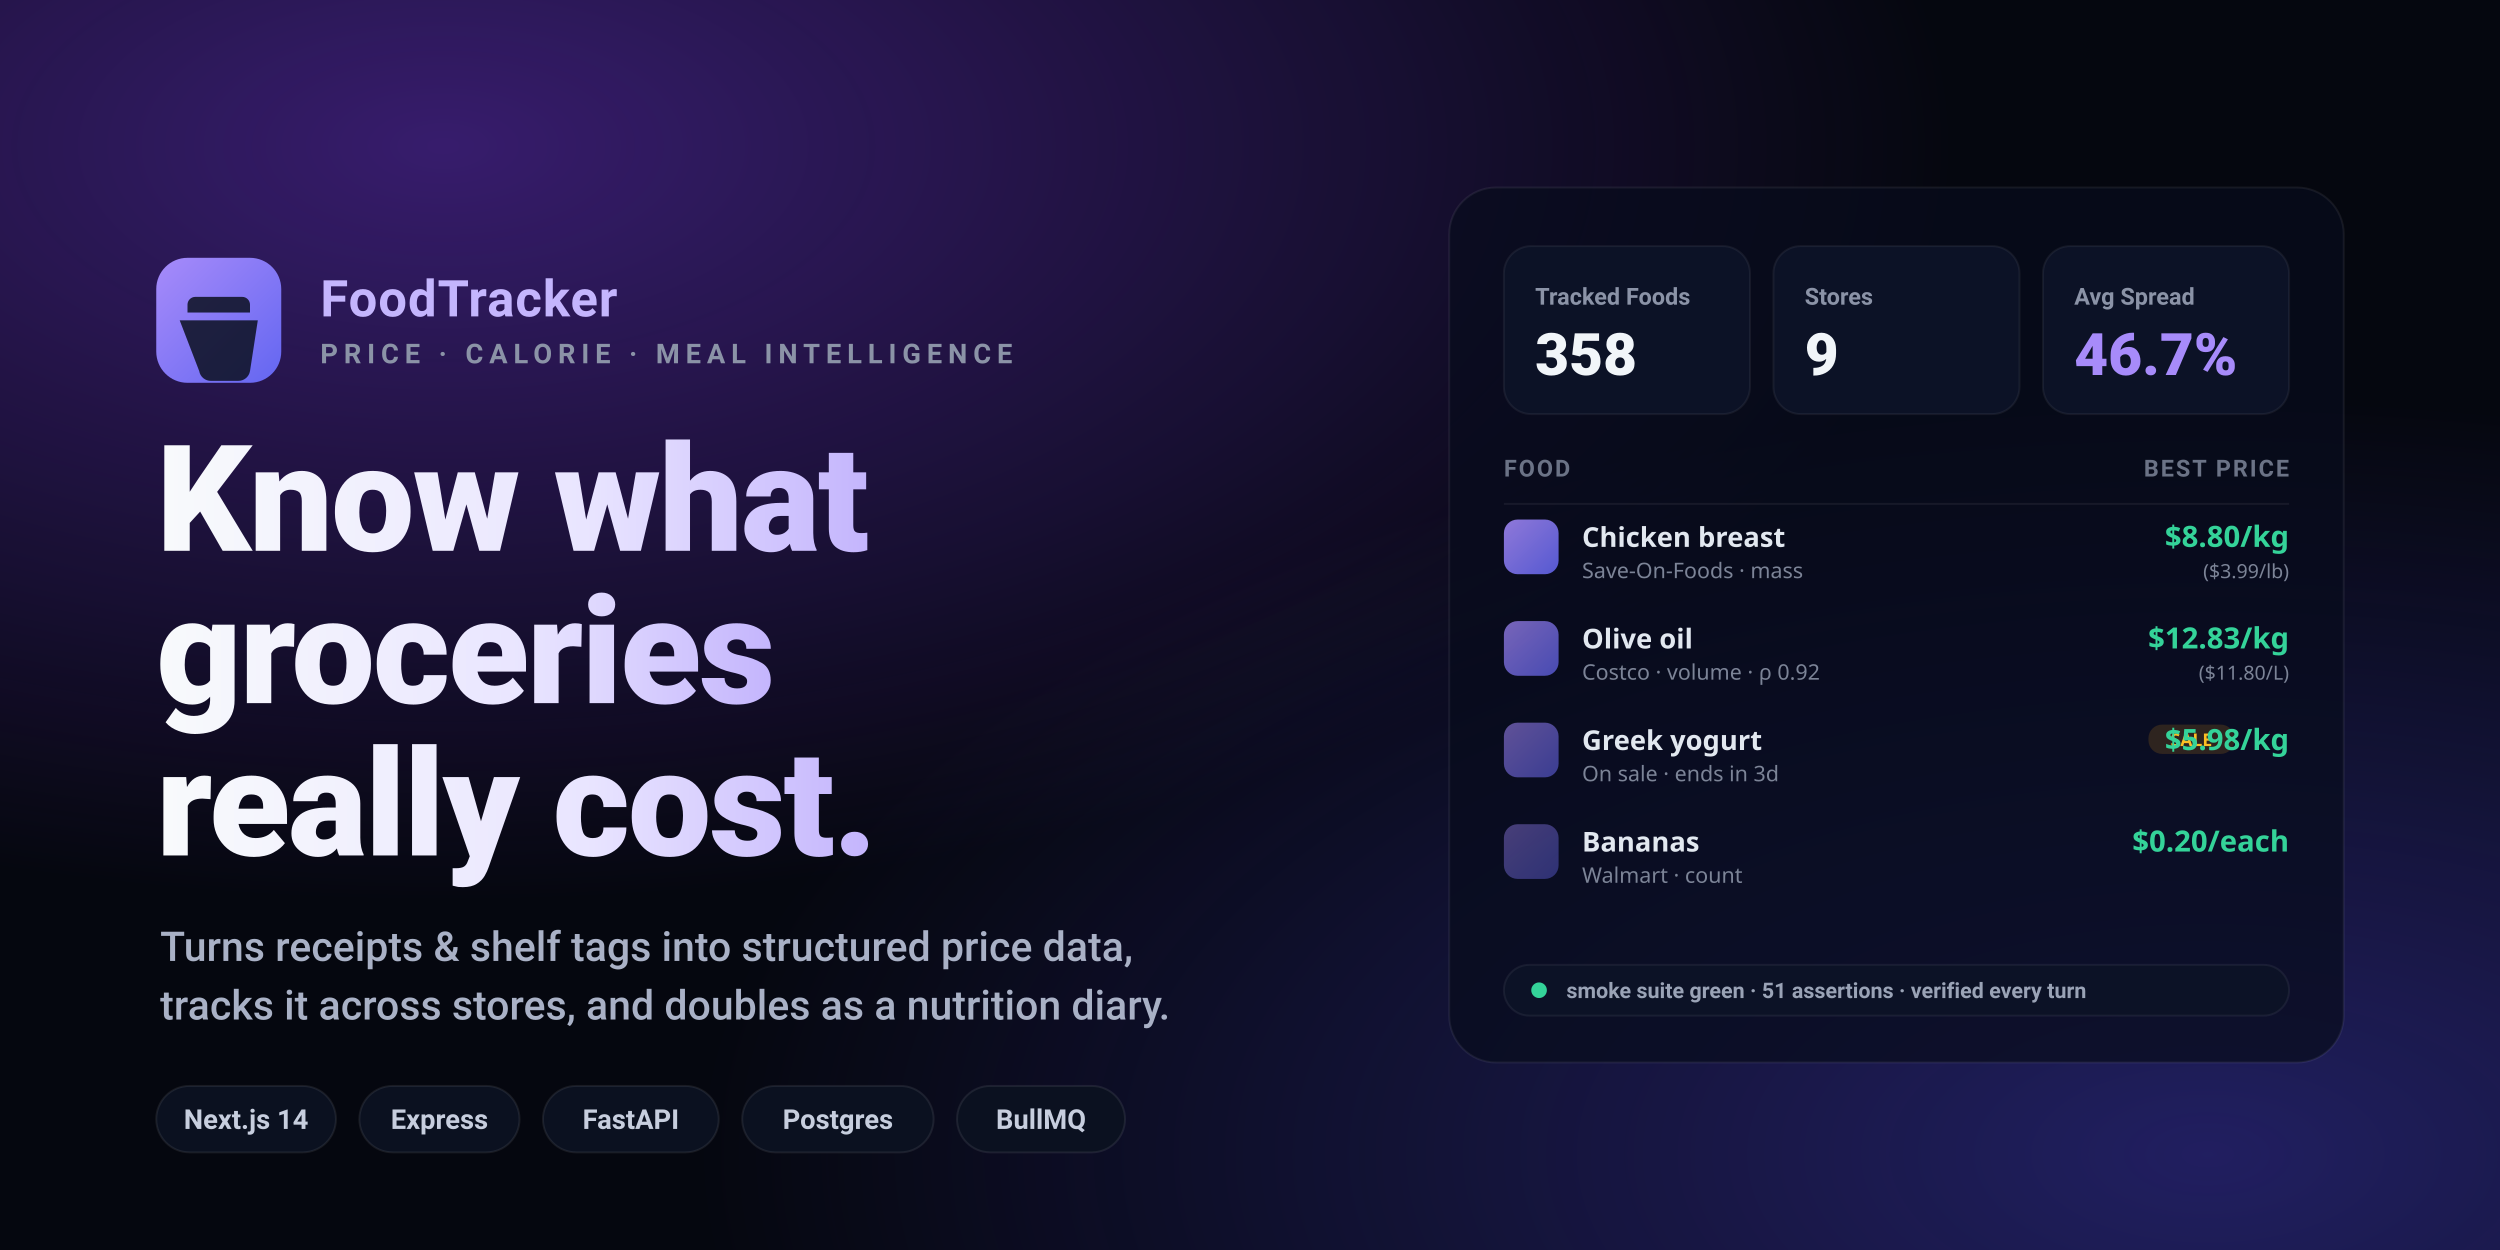
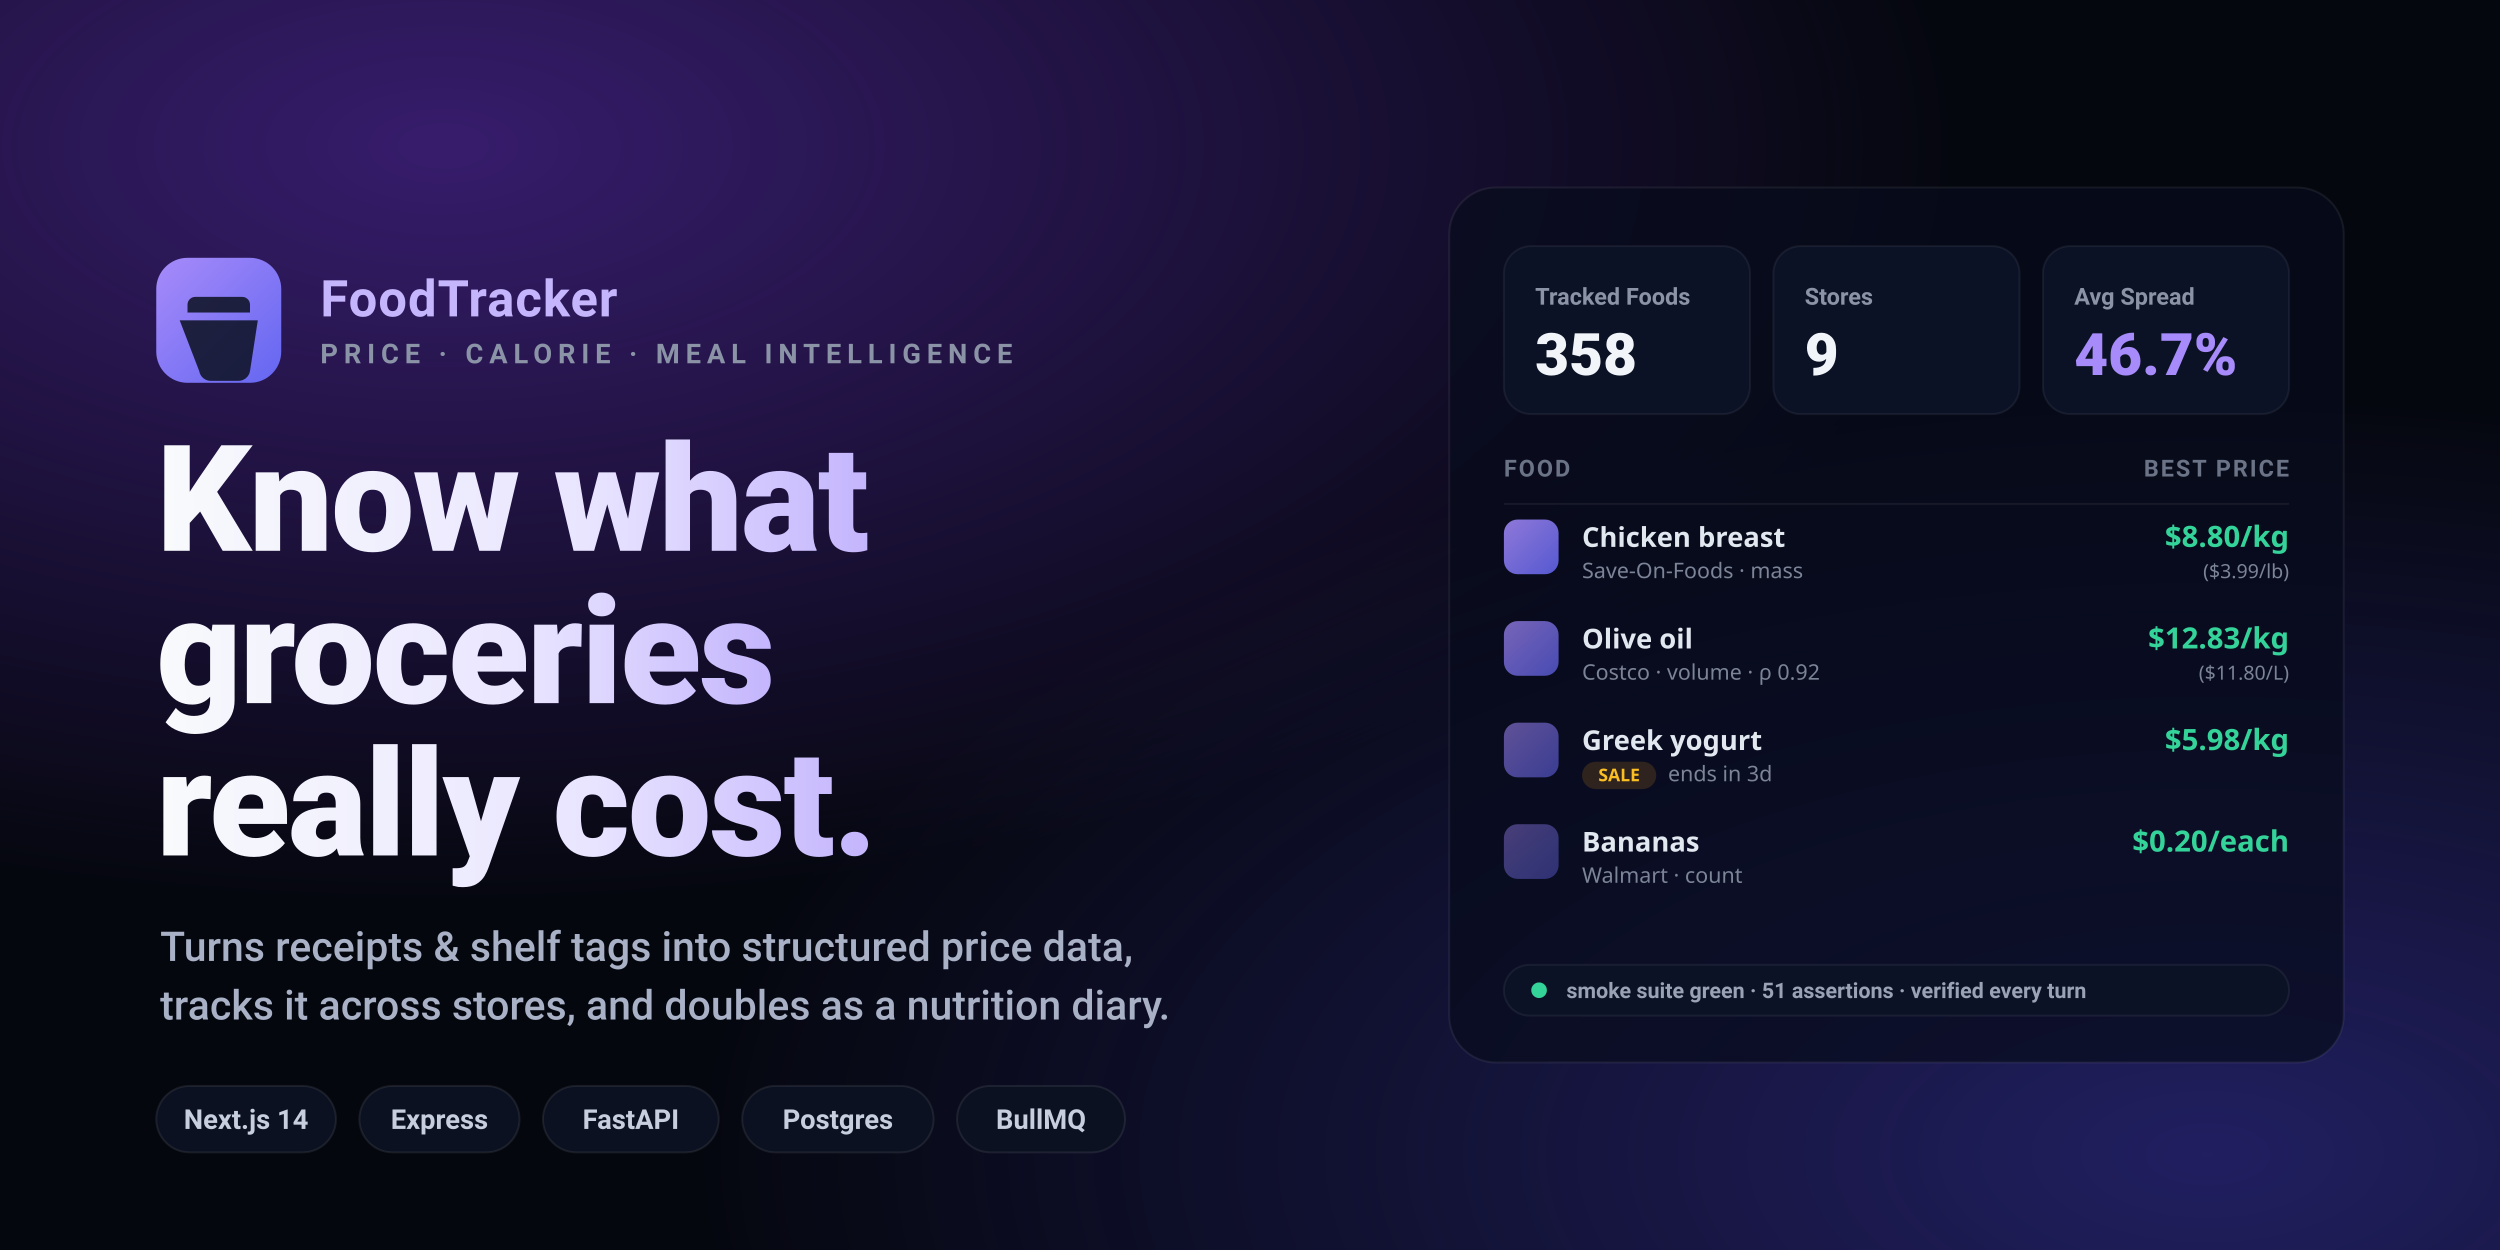
<svg xmlns="http://www.w3.org/2000/svg" width="1280" height="640" viewBox="0 0 1280 640" fill="none" font-family="'Segoe UI', system-ui, -apple-system, Roboto, Helvetica, Arial, sans-serif">
  <defs>
    <radialGradient id="glowV" cx="18%" cy="12%" r="60%">
      <stop offset="0%" stop-color="#7c3aed" stop-opacity="0.42" />
      <stop offset="100%" stop-color="#7c3aed" stop-opacity="0" />
    </radialGradient>
    <radialGradient id="glowI" cx="88%" cy="92%" r="60%">
      <stop offset="0%" stop-color="#4f46e5" stop-opacity="0.38" />
      <stop offset="100%" stop-color="#4f46e5" stop-opacity="0" />
    </radialGradient>
    <linearGradient id="primary" x1="0" y1="0" x2="1" y2="1">
      <stop offset="0%" stop-color="#a78bfa" />
      <stop offset="100%" stop-color="#6366f1" />
    </linearGradient>
    <linearGradient id="title" x1="0" y1="0" x2="1" y2="0">
      <stop offset="0%" stop-color="#f8fafc" />
      <stop offset="60%" stop-color="#e9e5ff" />
      <stop offset="100%" stop-color="#c4b5fd" />
    </linearGradient>
    <linearGradient id="bar" x1="0" y1="0" x2="1" y2="0">
      <stop offset="0%" stop-color="#8b5cf6" />
      <stop offset="100%" stop-color="#6366f1" />
    </linearGradient>
  </defs>
  <rect width="1280" height="640" fill="#05070f" />
  <rect width="1280" height="640" fill="url(#glowV)" />
  <rect width="1280" height="640" fill="url(#glowI)" />
  <g transform="translate(80, 132)">
    <rect x="0" y="0" width="64" height="64" rx="16" fill="url(#primary)" />
    <path d="M20 20 h24 a4 4 0 0 1 4 4 v4 h-32 v-4 a4 4 0 0 1 4 -4 z M12 32 h40 l-4 26 a6 6 0 0 1 -6 5 h-14 a6 6 0 0 1 -6 -5 z" fill="#0b0f1e" opacity="0.85" />
    <text x="84" y="30" font-size="26" font-weight="700" fill="#c4b5fd" letter-spacing="0.5">FoodTracker</text>
    <text x="84" y="54" font-size="14" font-weight="600" fill="#8b93a7" letter-spacing="3">PRICE · CALORIE · MEAL INTELLIGENCE</text>
    <text x="0" y="150" font-size="76" font-weight="800" fill="url(#title)" letter-spacing="-1">Know what</text>
    <text x="0" y="228" font-size="76" font-weight="800" fill="url(#title)" letter-spacing="-1">groceries</text>
    <text x="0" y="306" font-size="76" font-weight="800" fill="url(#title)" letter-spacing="-1">really cost.</text>
    <text x="2" y="360" font-size="21" font-weight="500" fill="#a9b1c6">Turns receipts &amp; shelf tags into structured price data,</text>
    <text x="2" y="390" font-size="21" font-weight="500" fill="#a9b1c6">tracks it across stores, and doubles as a nutrition diary.</text>
    <g transform="translate(0, 424)" font-size="14" font-weight="600">
      <g fill="#c7cede">
        <rect x="0" y="0" width="92" height="34" rx="17" fill="#0b1120" stroke="#ffffff" stroke-opacity="0.08" />
        <text x="46" y="22" text-anchor="middle">Next.js 14</text>
        <rect x="104" y="0" width="82" height="34" rx="17" fill="#0b1120" stroke="#ffffff" stroke-opacity="0.08" />
        <text x="145" y="22" text-anchor="middle">Express</text>
        <rect x="198" y="0" width="90" height="34" rx="17" fill="#0b1120" stroke="#ffffff" stroke-opacity="0.08" />
        <text x="243" y="22" text-anchor="middle">FastAPI</text>
        <rect x="300" y="0" width="98" height="34" rx="17" fill="#0b1120" stroke="#ffffff" stroke-opacity="0.08" />
        <text x="349" y="22" text-anchor="middle">Postgres</text>
        <rect x="410" y="0" width="86" height="34" rx="17" fill="#0b1120" stroke="#ffffff" stroke-opacity="0.08" />
        <text x="453" y="22" text-anchor="middle">BullMQ</text>
      </g>
    </g>
  </g>
  <g transform="translate(742, 96)">
    <rect x="0" y="0" width="458" height="448" rx="24" fill="#080c1c" fill-opacity="0.72" stroke="#ffffff" stroke-opacity="0.07" />
    <g transform="translate(28, 30)">
      <rect x="0" y="0" width="126" height="86" rx="14" fill="#0c1226" stroke="#ffffff" stroke-opacity="0.06" />
      <rect x="138" y="0" width="126" height="86" rx="14" fill="#0c1226" stroke="#ffffff" stroke-opacity="0.06" />
      <rect x="276" y="0" width="126" height="86" rx="14" fill="#0c1226" stroke="#ffffff" stroke-opacity="0.06" />
      <text x="16" y="30" font-size="12" font-weight="600" fill="#8b93a7">Tracked Foods</text>
      <text x="16" y="66" font-size="30" font-weight="800" fill="#f1f5f9">358</text>
      <text x="154" y="30" font-size="12" font-weight="600" fill="#8b93a7">Stores</text>
      <text x="154" y="66" font-size="30" font-weight="800" fill="#f1f5f9">9</text>
      <text x="292" y="30" font-size="12" font-weight="600" fill="#8b93a7">Avg Spread</text>
      <text x="292" y="66" font-size="30" font-weight="800" fill="#a78bfa">46.7%</text>
    </g>
    <g transform="translate(28, 148)">
      <text x="0" y="0" font-size="12" font-weight="700" fill="#6b7386" letter-spacing="1">FOOD</text>
      <text x="402" y="0" font-size="12" font-weight="700" fill="#6b7386" letter-spacing="1" text-anchor="end">BEST PRICE</text>
      <line x1="0" y1="14" x2="402" y2="14" stroke="#ffffff" stroke-opacity="0.06" />
    </g>
    <g transform="translate(28, 170)" font-family="'Segoe UI', system-ui, sans-serif">
      <g>
        <rect x="0" y="0" width="28" height="28" rx="7" fill="url(#primary)" opacity="0.85" />
        <text x="40" y="14" font-size="14" font-weight="600" fill="#e2e8f0">Chicken breast</text>
        <text x="40" y="30" font-size="11" fill="#7c8497">Save-On-Foods · mass</text>
        <text x="402" y="14" font-size="15" font-weight="700" fill="#34d399" text-anchor="end">$8.80/kg</text>
        <text x="402" y="30" font-size="10" fill="#7c8497" text-anchor="end">($3.99/lb)</text>
      </g>
      <g transform="translate(0, 52)">
        <rect x="0" y="0" width="28" height="28" rx="7" fill="url(#primary)" opacity="0.7" />
        <text x="40" y="14" font-size="14" font-weight="600" fill="#e2e8f0">Olive oil</text>
        <text x="40" y="30" font-size="11" fill="#7c8497">Costco · volume · ρ 0.92</text>
        <text x="402" y="14" font-size="15" font-weight="700" fill="#34d399" text-anchor="end">$12.83/kg</text>
        <text x="402" y="30" font-size="10" fill="#7c8497" text-anchor="end">($11.80/L)</text>
      </g>
      <g transform="translate(0, 104)">
        <rect x="0" y="0" width="28" height="28" rx="7" fill="url(#primary)" opacity="0.55" />
        <text x="40" y="14" font-size="14" font-weight="600" fill="#e2e8f0">Greek yogurt</text>
-         <text x="40" y="30" font-size="11" fill="#7c8497">On sale · ends in 3d</text>
-         <rect x="330" y="1" width="44" height="15" rx="7" fill="#f59e0b" opacity="0.16" />
-         <text x="352" y="12" font-size="9" font-weight="700" fill="#fbbf24" text-anchor="middle">SALE</text>
+         <rect x="40" y="20" width="38" height="14" rx="7" fill="#f59e0b" opacity="0.16" />
+         <text x="59" y="30" font-size="9" font-weight="700" fill="#fbbf24" text-anchor="middle">SALE</text>
+         <text x="84" y="30" font-size="11" fill="#7c8497">ends in 3d</text>
        <text x="402" y="14" font-size="15" font-weight="700" fill="#34d399" text-anchor="end">$5.98/kg</text>
      </g>
      <g transform="translate(0, 156)">
        <rect x="0" y="0" width="28" height="28" rx="7" fill="url(#primary)" opacity="0.4" />
        <text x="40" y="14" font-size="14" font-weight="600" fill="#e2e8f0">Bananas</text>
        <text x="40" y="30" font-size="11" fill="#7c8497">Walmart · count</text>
        <text x="402" y="14" font-size="15" font-weight="700" fill="#34d399" text-anchor="end">$0.20/each</text>
      </g>
    </g>
    <g transform="translate(28, 398)">
      <rect x="0" y="0" width="402" height="26" rx="13" fill="#0c1226" stroke="#ffffff" stroke-opacity="0.06" />
      <circle cx="18" cy="13" r="4" fill="#34d399" />
      <text x="32" y="17" font-size="11" font-weight="600" fill="#9aa3b6">smoke suite green · 51 assertions · verified every turn</text>
    </g>
  </g>
</svg>
